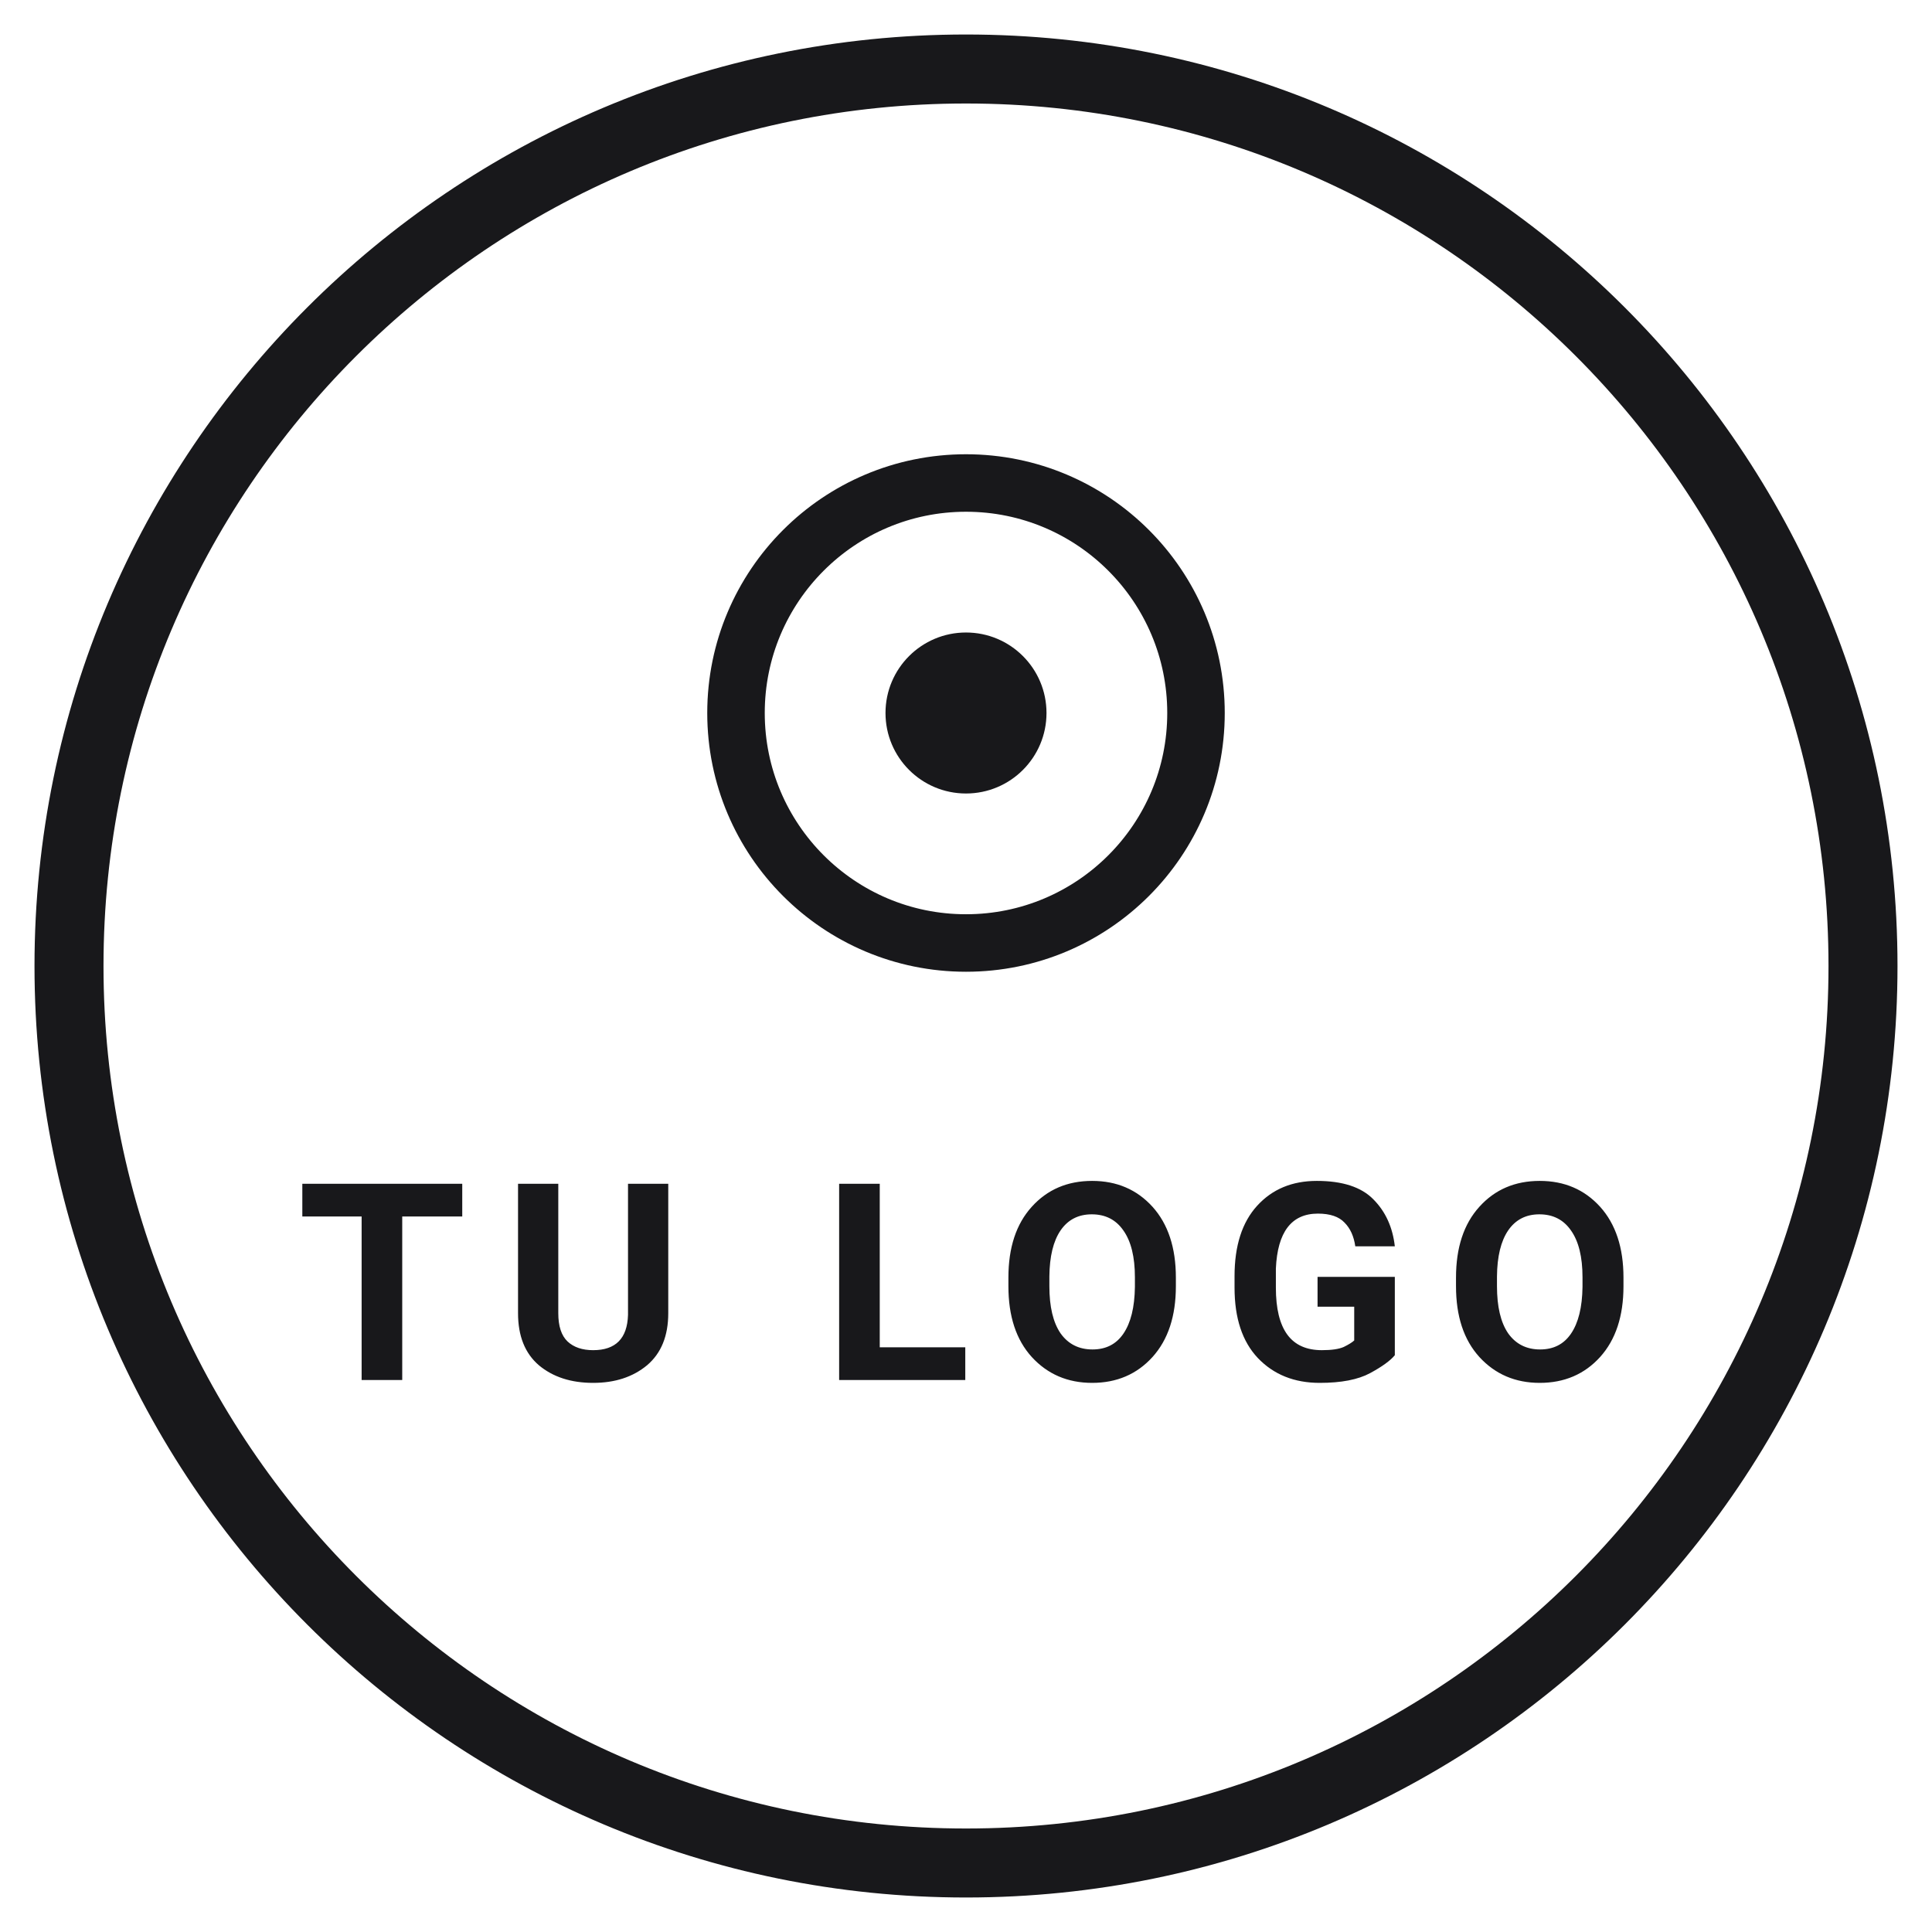
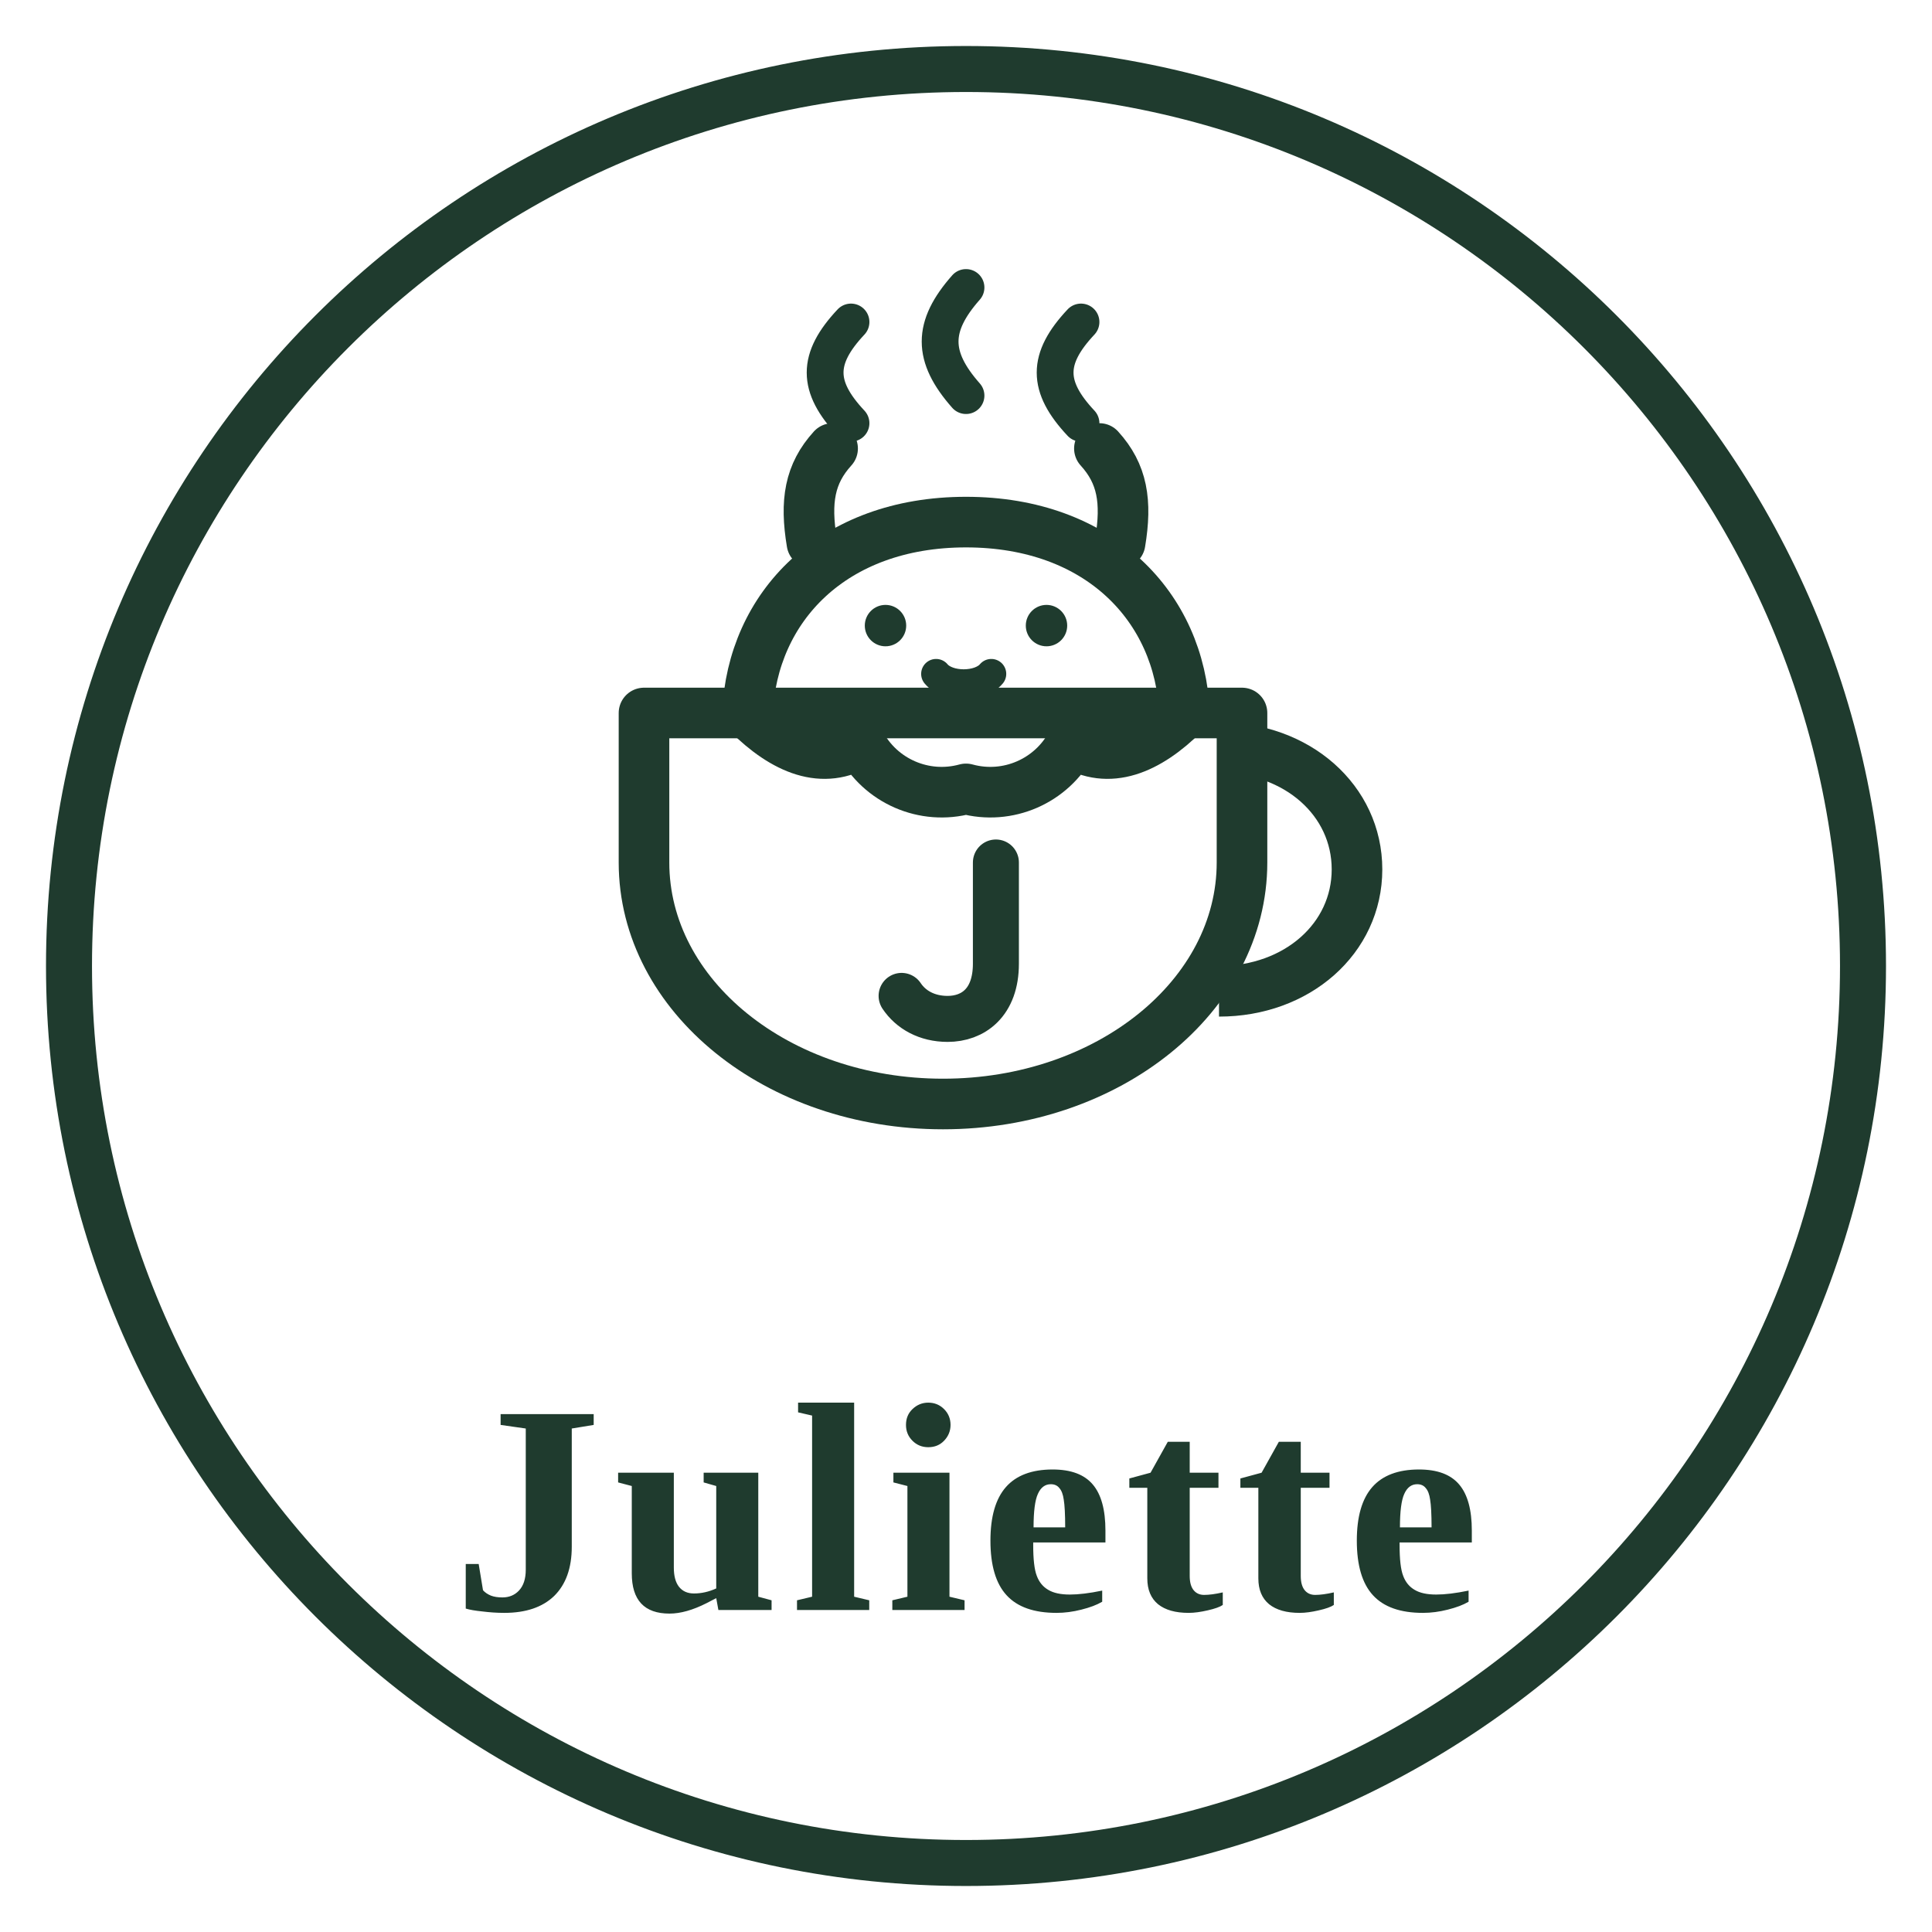
<svg xmlns="http://www.w3.org/2000/svg" viewBox="0 0 84 84" width="84" height="84">
-   <circle cx="42" cy="42" r="39" fill="none" stroke="#18181b" stroke-width="3" />
-   <circle cx="42" cy="31" r="10" fill="none" stroke="#18181b" stroke-width="2.5" />
-   <circle cx="42" cy="31" r="3.5" fill="#18181b" />
-   <text x="42" y="60" text-anchor="middle" fill="#18181b" font-family="system-ui, -apple-system, 'Segoe UI', Roboto, Arial, sans-serif" font-size="12" font-weight="600" letter-spacing="1.5">TU LOGO</text>
+   <circle cx="42" cy="42" r="39" fill="none" stroke="#1F3B2E" stroke-width="2" />
+   <g transform="translate(18 8)">
+     <path d="M19 6c-1.5 1.6-1.5 2.8 0 4.4M24 4.5c-1.5 1.7-1.5 3 0 4.7M29 6c-1.5 1.6-1.5 2.8 0 4.4" fill="none" stroke="#1F3B2E" stroke-width="1.6" stroke-linecap="round" />
+     <path d="M35 24.5c3.4 0 6 2.3 6 5.3s-2.6 5.3-6 5.3" fill="none" stroke="#1F3B2E" stroke-width="2.2" />
+     <path d="M10 23h26v6.5c0 5.8-5.8 10.5-13 10.5S10 35.3 10 29.5V23z" fill="none" stroke="#1F3B2E" stroke-width="2.2" stroke-linejoin="round" />
+     <path d="M14.5 23c.2-4.6 3.7-8.3 9.5-8.3s9.3 3.7 9.5 8.3c-1.6 1.6-3.3 2.3-4.9 1.3a4 4 0 0 1-4.6 2 4 4 0 0 1-4.6-2c-1.6 1-3.3.3-4.9-1.3z" fill="none" stroke="#1F3B2E" stroke-width="2.2" stroke-linejoin="round" />
+     <path d="M17.3 15.6c-.3-1.8-.1-3 .9-4.1M30.7 15.6c.3-1.8.1-3-.9-4.1" fill="none" stroke="#1F3B2E" stroke-width="2.2" stroke-linecap="round" />
+     <circle cx="20.5" cy="19.2" r="0.9" fill="#1F3B2E" />
+     <circle cx="27.5" cy="19.2" r="0.9" fill="#1F3B2E" />
+     <path d="M22.7 21.3c.5.6 1.9.6 2.4 0" fill="none" stroke="#1F3B2E" stroke-width="1.3" stroke-linecap="round" />
+     <path d="M25.3 29.5v4.4c0 1.7-1 2.4-2.1 2.4-.9 0-1.6-.4-2-1" fill="none" stroke="#1F3B2E" stroke-width="2" stroke-linecap="round" stroke-linejoin="round" />
+   </g>
+   <text x="42" y="70" text-anchor="middle" fill="#1F3B2E" font-family="'Libre Baskerville', Georgia, 'Times New Roman', serif" font-size="13" font-weight="700" letter-spacing="0.5">Juliette</text>
</svg>
